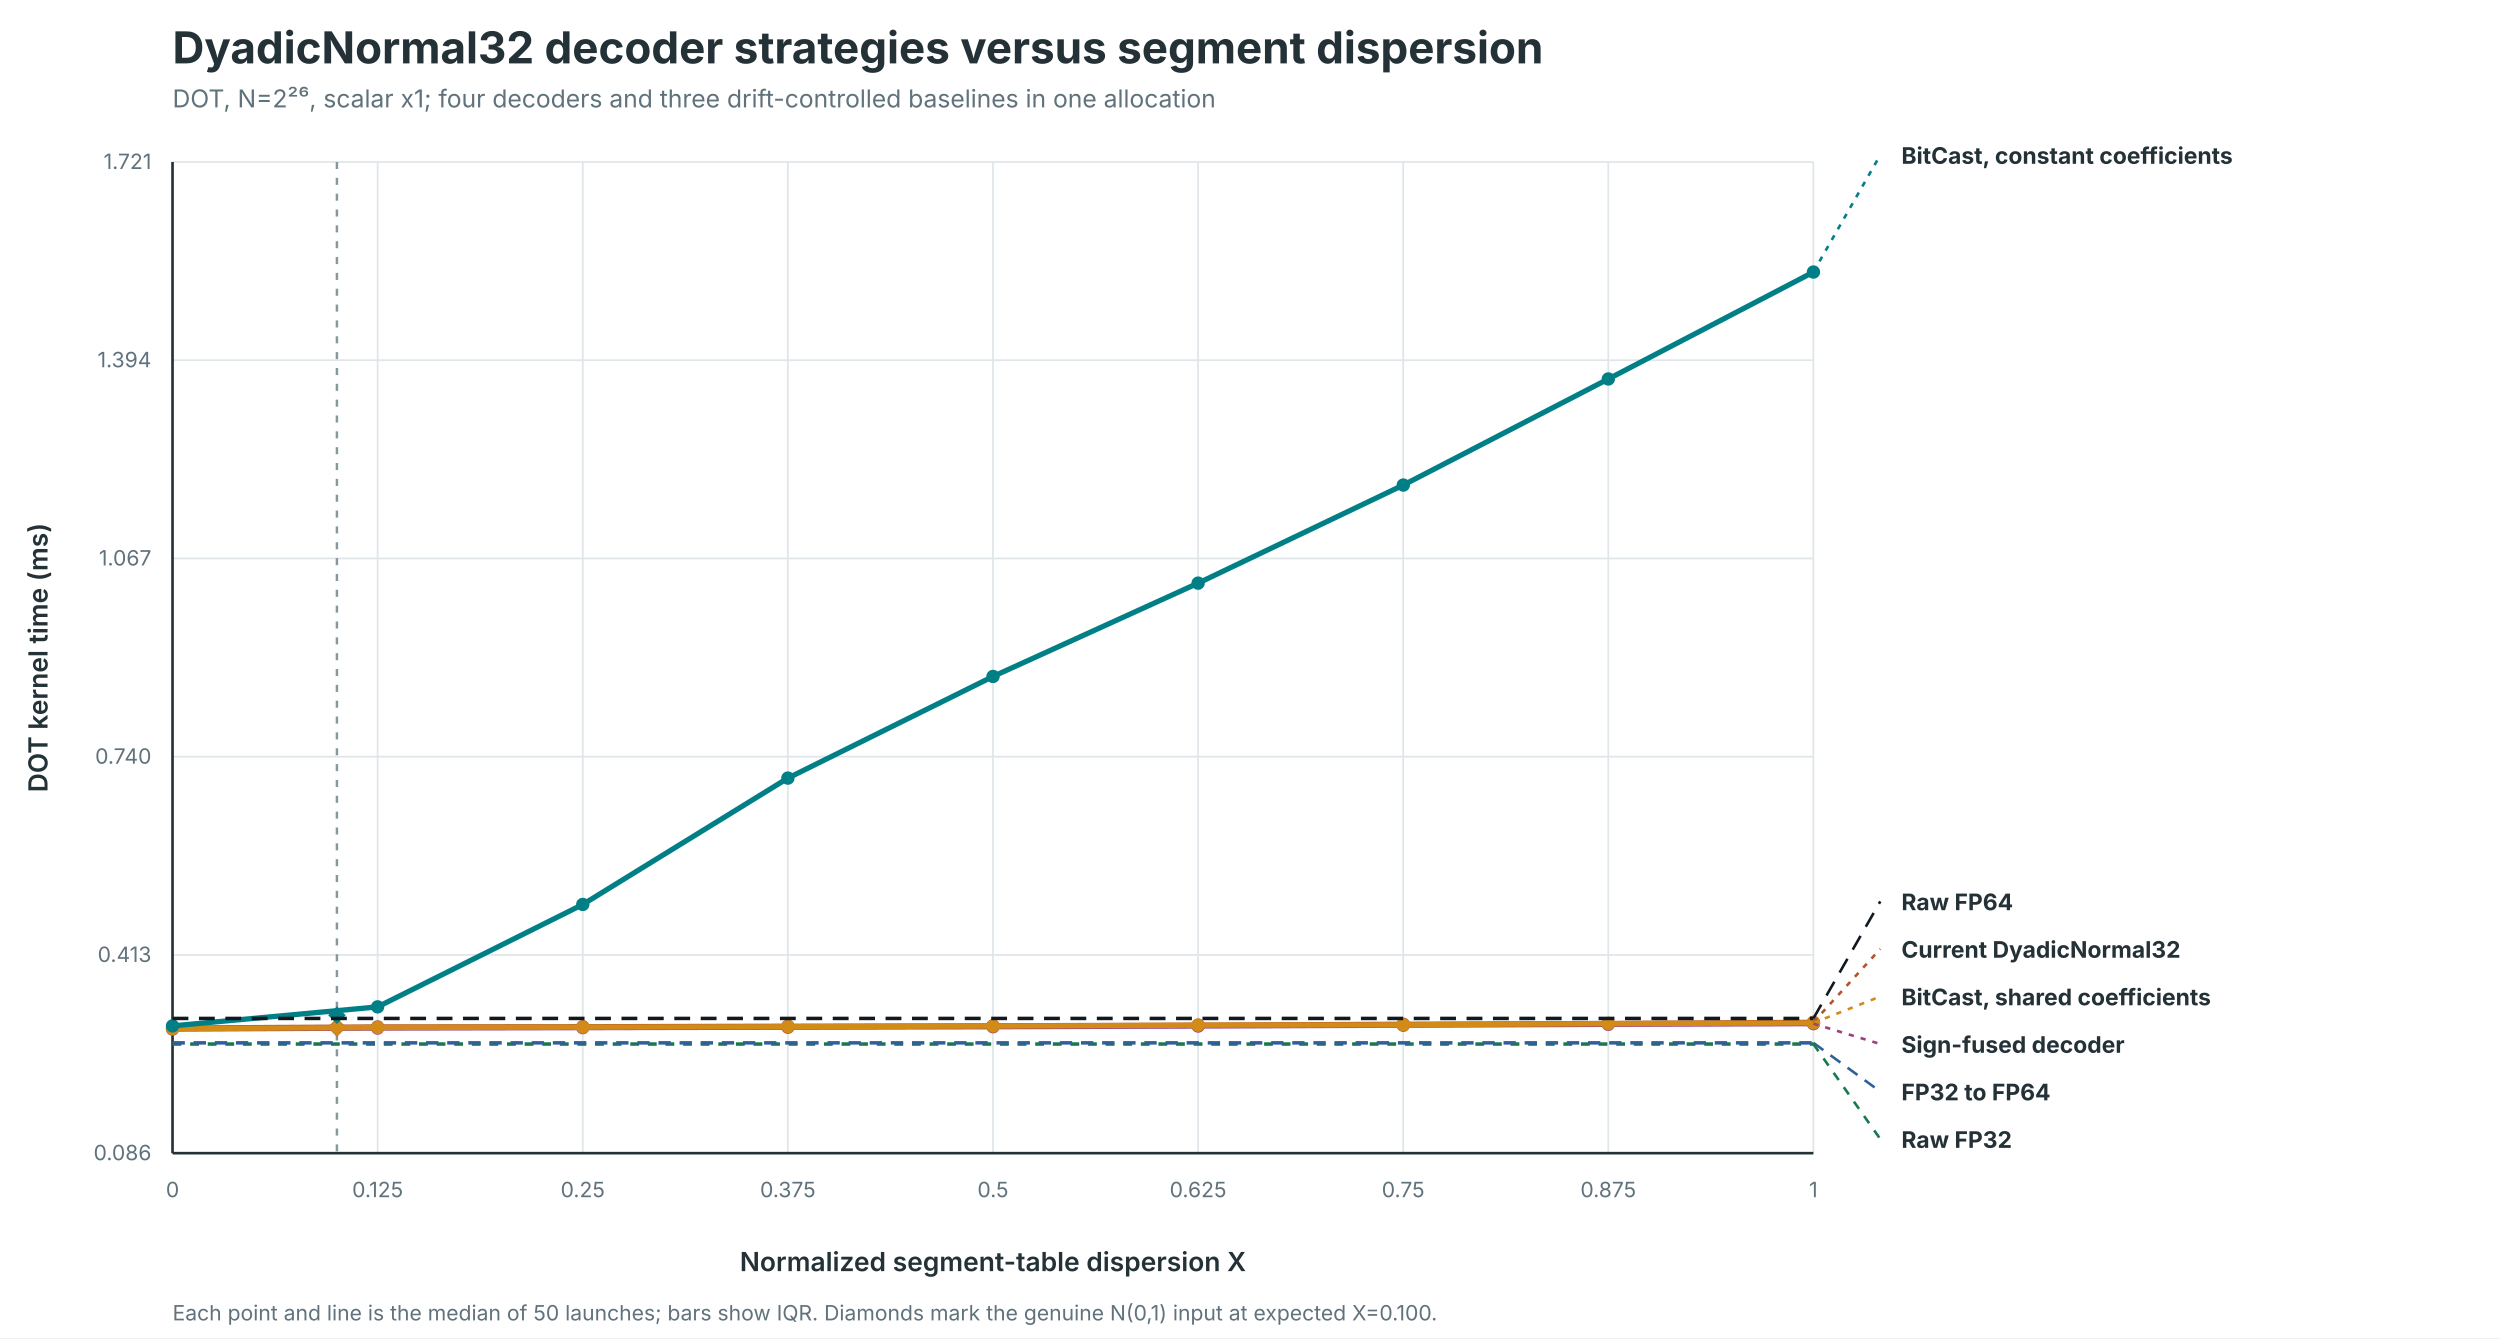
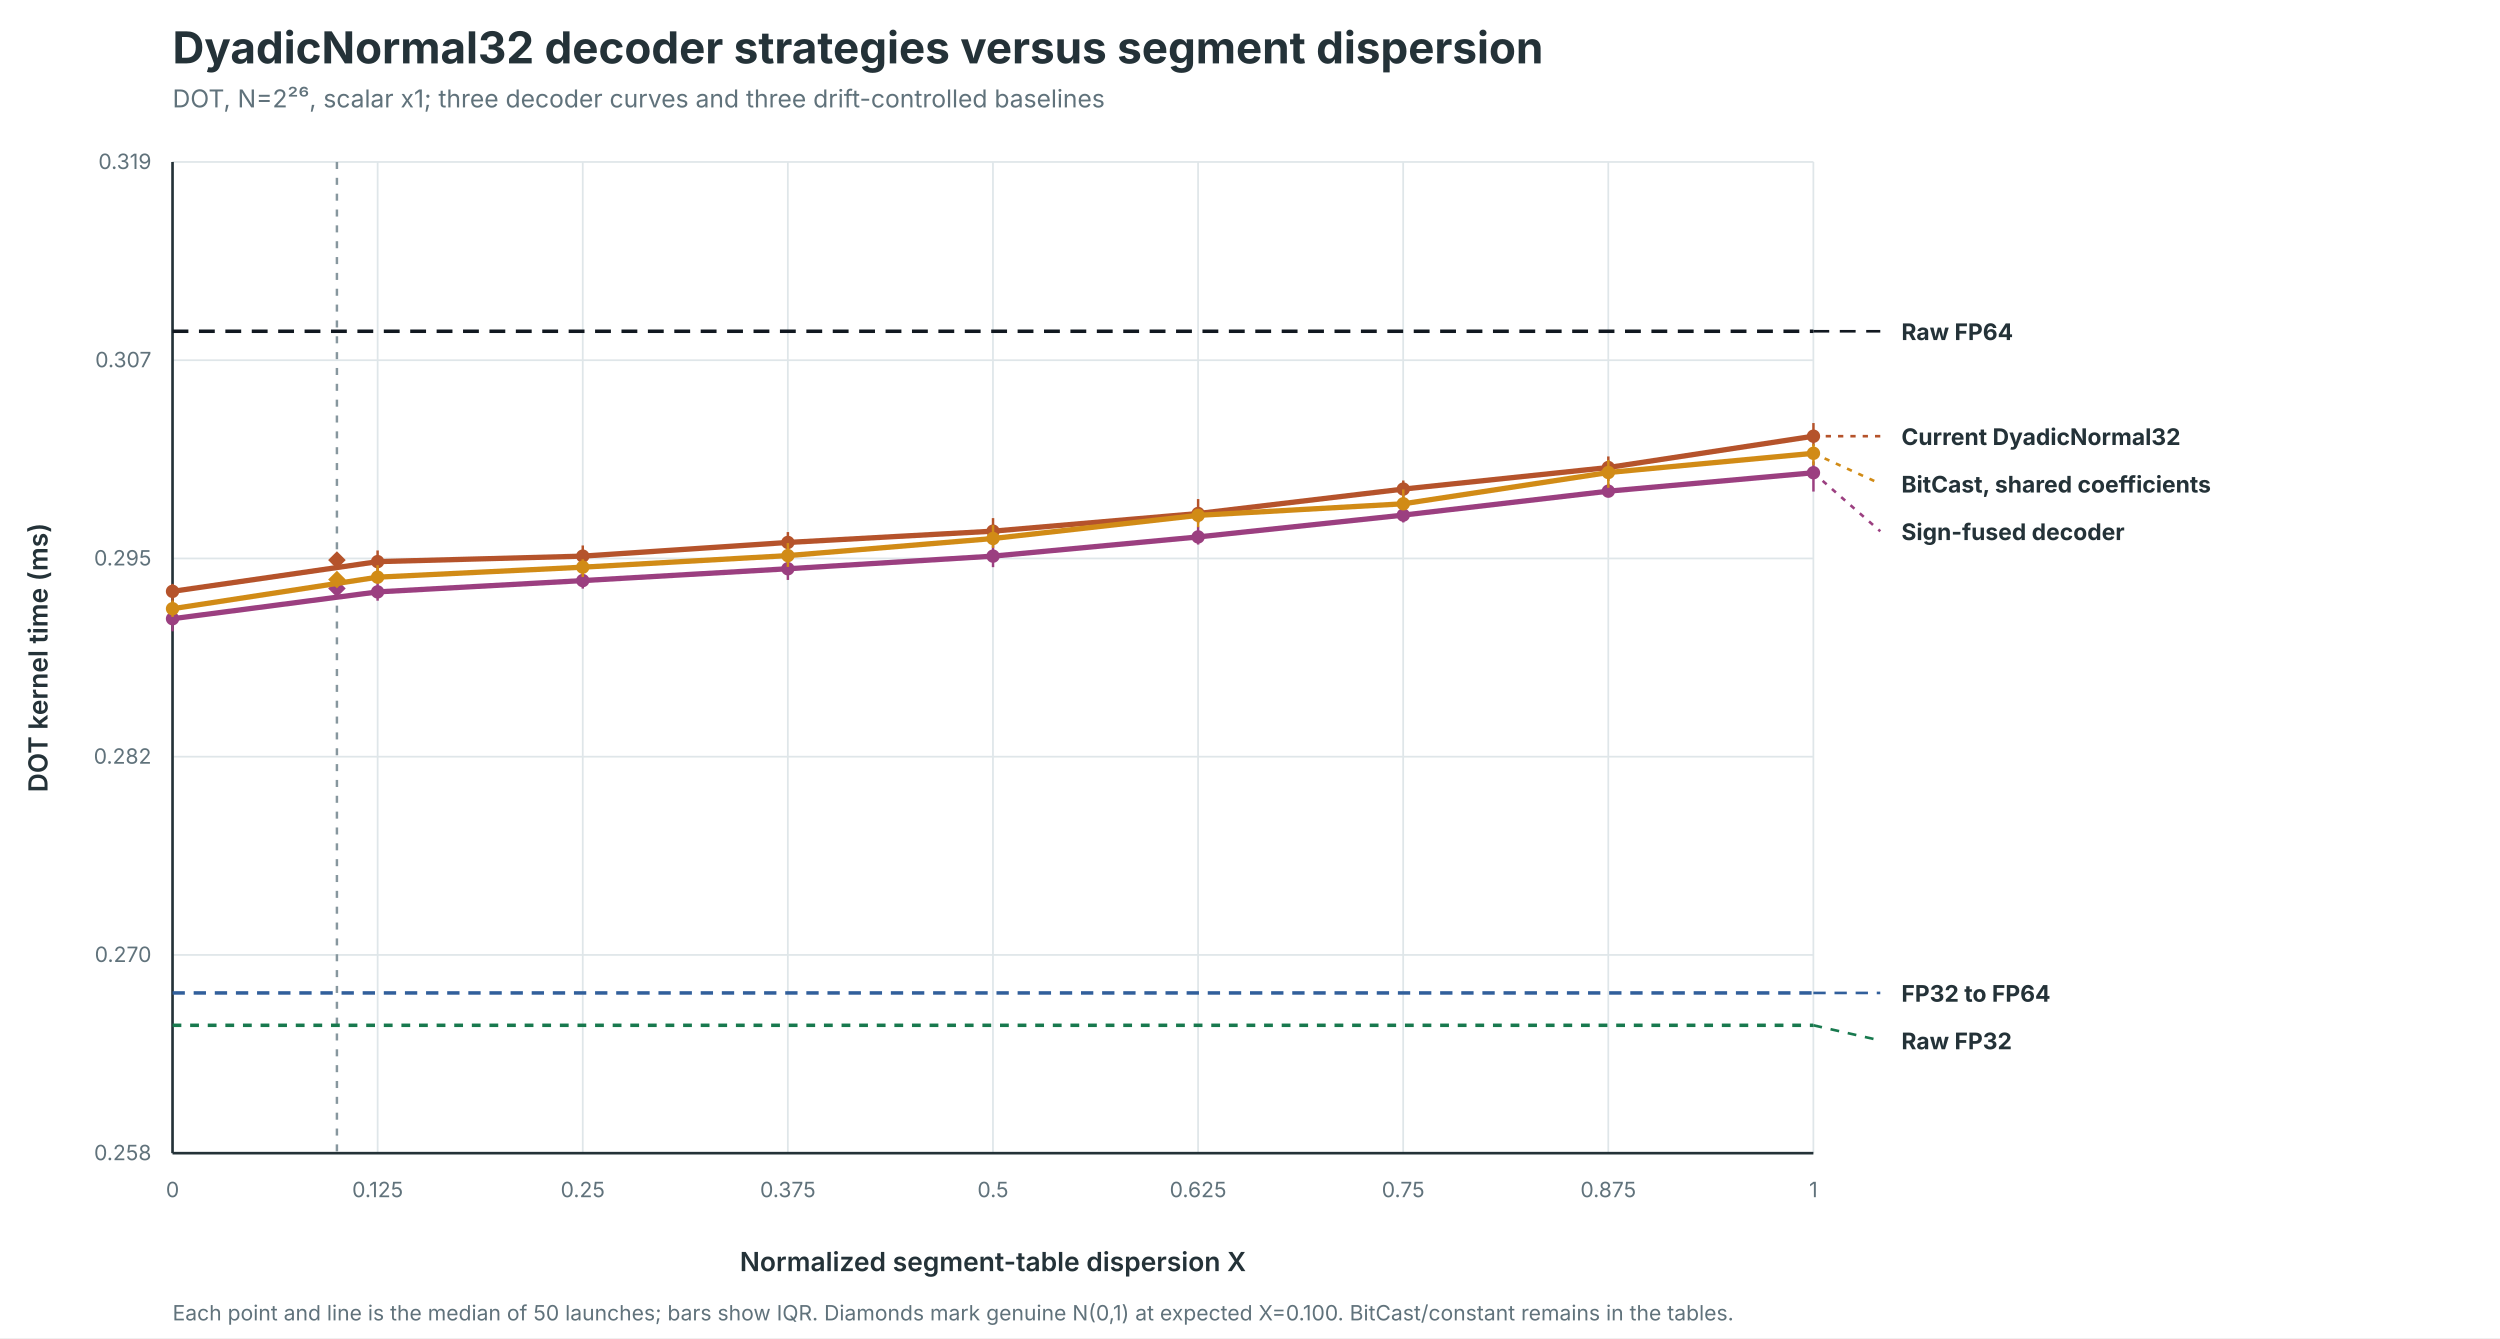
<svg xmlns="http://www.w3.org/2000/svg" viewBox="0 0 1420 760" role="img" aria-labelledby="title desc">
  <rect width="100%" height="100%" fill="#fff" />
  <style>text{font-family:Inter,ui-sans-serif,system-ui,-apple-system,sans-serif;fill:#243238}.title{font-size:25px;font-weight:700}.subtitle{font-size:14px;fill:#60727b}.axis{stroke:#243238;stroke-width:1.5}.grid{stroke:#dfe6e9;stroke-width:1}.tick{font-size:12px;fill:#60727b}.axis-label{font-size:15px;font-weight:600}.direct{font-size:13px;font-weight:700}.note{font-size:12px;fill:#60727b}</style>
  <text class="title" x="98" y="36">DyadicNormal32 decoder strategies versus segment dispersion</text>
-   <text class="subtitle" x="98" y="61">DOT, N=2²⁶, scalar x1; four decoders and three drift-controlled baselines in one allocation</text>
+   <text class="subtitle" x="98" y="61">DOT, N=2²⁶, scalar x1; three decoder curves and three drift-controlled baselines</text>
  <line class="grid" x1="98" y1="655.00" x2="1030" y2="655.00" />
-   <text class="tick" x="86" y="659.00" text-anchor="end">0.086</text>
+   <text class="tick" x="86" y="659.00" text-anchor="end">0.258</text>
  <line class="grid" x1="98" y1="542.40" x2="1030" y2="542.40" />
-   <text class="tick" x="86" y="546.40" text-anchor="end">0.413</text>
+   <text class="tick" x="86" y="546.40" text-anchor="end">0.270</text>
  <line class="grid" x1="98" y1="429.80" x2="1030" y2="429.80" />
-   <text class="tick" x="86" y="433.80" text-anchor="end">0.740</text>
+   <text class="tick" x="86" y="433.80" text-anchor="end">0.282</text>
  <line class="grid" x1="98" y1="317.20" x2="1030" y2="317.20" />
-   <text class="tick" x="86" y="321.20" text-anchor="end">1.067</text>
+   <text class="tick" x="86" y="321.20" text-anchor="end">0.295</text>
  <line class="grid" x1="98" y1="204.60" x2="1030" y2="204.60" />
-   <text class="tick" x="86" y="208.60" text-anchor="end">1.394</text>
+   <text class="tick" x="86" y="208.60" text-anchor="end">0.307</text>
  <line class="grid" x1="98" y1="92.00" x2="1030" y2="92.00" />
-   <text class="tick" x="86" y="96.00" text-anchor="end">1.721</text>
+   <text class="tick" x="86" y="96.00" text-anchor="end">0.319</text>
  <line class="grid" x1="98.00" y1="92" x2="98.00" y2="655" />
  <text class="tick" x="98.00" y="680" text-anchor="middle">0</text>
  <line class="grid" x1="214.50" y1="92" x2="214.50" y2="655" />
  <text class="tick" x="214.50" y="680" text-anchor="middle">0.125</text>
  <line class="grid" x1="331.00" y1="92" x2="331.00" y2="655" />
  <text class="tick" x="331.00" y="680" text-anchor="middle">0.25</text>
  <line class="grid" x1="447.50" y1="92" x2="447.50" y2="655" />
  <text class="tick" x="447.50" y="680" text-anchor="middle">0.375</text>
  <line class="grid" x1="564.00" y1="92" x2="564.00" y2="655" />
  <text class="tick" x="564.00" y="680" text-anchor="middle">0.5</text>
  <line class="grid" x1="680.50" y1="92" x2="680.50" y2="655" />
  <text class="tick" x="680.50" y="680" text-anchor="middle">0.625</text>
  <line class="grid" x1="797.00" y1="92" x2="797.00" y2="655" />
  <text class="tick" x="797.00" y="680" text-anchor="middle">0.75</text>
  <line class="grid" x1="913.50" y1="92" x2="913.50" y2="655" />
  <text class="tick" x="913.50" y="680" text-anchor="middle">0.875</text>
  <line class="grid" x1="1030.00" y1="92" x2="1030.00" y2="655" />
  <text class="tick" x="1030.00" y="680" text-anchor="middle">1</text>
  <line class="axis" x1="98" y1="655" x2="1030" y2="655" />
  <line class="axis" x1="98" y1="92" x2="98" y2="655" />
  <text class="axis-label" x="564.0" y="722" text-anchor="middle">Normalized segment-table dispersion X</text>
  <text class="axis-label" transform="translate(27 373.5) rotate(-90)" text-anchor="middle">DOT kernel time (ms)</text>
  <line x1="191.37" y1="92" x2="191.37" y2="655" stroke="#87979e" stroke-width="1.4" stroke-dasharray="4 5" />
-   <polyline points="98.00,583.92 214.48,583.30 331.01,583.18 447.52,582.90 564.04,582.66 680.53,582.29 797.07,581.78 913.53,581.33 1030.04,580.67" fill="none" stroke="#b5532b" stroke-width="3" stroke-linecap="round" stroke-linejoin="round" />
-   <line x1="98.00" y1="584.21" x2="98.00" y2="583.76" stroke="#b5532b" stroke-width="1.4" />
-   <circle cx="98.00" cy="583.92" r="3.8" fill="#b5532b" />
-   <line x1="214.48" y1="583.55" x2="214.48" y2="583.07" stroke="#b5532b" stroke-width="1.4" />
-   <circle cx="214.48" cy="583.30" r="3.8" fill="#b5532b" />
-   <line x1="331.01" y1="583.39" x2="331.01" y2="582.96" stroke="#b5532b" stroke-width="1.4" />
-   <circle cx="331.01" cy="583.18" r="3.8" fill="#b5532b" />
-   <line x1="447.52" y1="583.09" x2="447.52" y2="582.68" stroke="#b5532b" stroke-width="1.4" />
-   <circle cx="447.52" cy="582.90" r="3.8" fill="#b5532b" />
-   <line x1="564.04" y1="582.85" x2="564.04" y2="582.39" stroke="#b5532b" stroke-width="1.4" />
-   <circle cx="564.04" cy="582.66" r="3.8" fill="#b5532b" />
-   <line x1="680.53" y1="582.49" x2="680.53" y2="581.99" stroke="#b5532b" stroke-width="1.4" />
-   <circle cx="680.53" cy="582.29" r="3.8" fill="#b5532b" />
-   <line x1="797.07" y1="581.99" x2="797.07" y2="581.60" stroke="#b5532b" stroke-width="1.4" />
-   <circle cx="797.07" cy="581.78" r="3.8" fill="#b5532b" />
-   <line x1="913.53" y1="581.61" x2="913.53" y2="581.10" stroke="#b5532b" stroke-width="1.4" />
-   <circle cx="913.53" cy="581.33" r="3.8" fill="#b5532b" />
-   <line x1="1030.04" y1="580.87" x2="1030.04" y2="580.40" stroke="#b5532b" stroke-width="1.4" />
-   <circle cx="1030.04" cy="580.67" r="3.8" fill="#b5532b" />
-   <path d="M 191.37 578.27 L 196.37 583.27 L 191.37 588.27 L 186.37 583.27 Z" fill="#b5532b" />
-   <polyline points="98.00,584.50 214.48,583.93 331.01,583.70 447.52,583.45 564.04,583.18 680.53,582.78 797.07,582.32 913.53,581.82 1030.04,581.44" fill="none" stroke="#9b3f80" stroke-width="3" stroke-linecap="round" stroke-linejoin="round" />
-   <line x1="98.00" y1="584.76" x2="98.00" y2="584.33" stroke="#9b3f80" stroke-width="1.4" />
-   <circle cx="98.00" cy="584.50" r="3.8" fill="#9b3f80" />
-   <line x1="214.48" y1="584.12" x2="214.48" y2="583.64" stroke="#9b3f80" stroke-width="1.4" />
-   <circle cx="214.48" cy="583.93" r="3.8" fill="#9b3f80" />
-   <line x1="331.01" y1="583.86" x2="331.01" y2="583.41" stroke="#9b3f80" stroke-width="1.4" />
-   <circle cx="331.01" cy="583.70" r="3.8" fill="#9b3f80" />
-   <line x1="447.52" y1="583.68" x2="447.52" y2="583.17" stroke="#9b3f80" stroke-width="1.4" />
-   <circle cx="447.52" cy="583.45" r="3.8" fill="#9b3f80" />
-   <line x1="564.04" y1="583.42" x2="564.04" y2="582.89" stroke="#9b3f80" stroke-width="1.4" />
-   <circle cx="564.04" cy="583.18" r="3.8" fill="#9b3f80" />
-   <line x1="680.53" y1="582.94" x2="680.53" y2="582.57" stroke="#9b3f80" stroke-width="1.4" />
-   <circle cx="680.53" cy="582.78" r="3.8" fill="#9b3f80" />
-   <line x1="797.07" y1="582.48" x2="797.07" y2="582.10" stroke="#9b3f80" stroke-width="1.4" />
-   <circle cx="797.07" cy="582.32" r="3.8" fill="#9b3f80" />
-   <line x1="913.53" y1="581.94" x2="913.53" y2="581.67" stroke="#9b3f80" stroke-width="1.4" />
-   <circle cx="913.53" cy="581.82" r="3.8" fill="#9b3f80" />
-   <line x1="1030.04" y1="581.83" x2="1030.04" y2="581.20" stroke="#9b3f80" stroke-width="1.4" />
-   <circle cx="1030.04" cy="581.44" r="3.8" fill="#9b3f80" />
-   <path d="M 191.37 578.86 L 196.37 583.86 L 191.37 588.86 L 186.37 583.86 Z" fill="#9b3f80" />
-   <polyline points="98.00,584.29 214.48,583.62 331.01,583.42 447.52,583.17 564.04,582.81 680.53,582.33 797.07,582.09 913.53,581.43 1030.04,581.03" fill="none" stroke="#d18b16" stroke-width="3" stroke-linecap="round" stroke-linejoin="round" />
-   <line x1="98.00" y1="584.46" x2="98.00" y2="584.11" stroke="#d18b16" stroke-width="1.4" />
-   <circle cx="98.00" cy="584.29" r="3.8" fill="#d18b16" />
-   <line x1="214.48" y1="583.75" x2="214.48" y2="583.37" stroke="#d18b16" stroke-width="1.4" />
-   <circle cx="214.48" cy="583.62" r="3.8" fill="#d18b16" />
-   <line x1="331.01" y1="583.62" x2="331.01" y2="583.25" stroke="#d18b16" stroke-width="1.4" />
-   <circle cx="331.01" cy="583.42" r="3.8" fill="#d18b16" />
-   <line x1="447.52" y1="583.41" x2="447.52" y2="582.91" stroke="#d18b16" stroke-width="1.4" />
-   <circle cx="447.52" cy="583.17" r="3.8" fill="#d18b16" />
-   <line x1="564.04" y1="583.01" x2="564.04" y2="582.53" stroke="#d18b16" stroke-width="1.4" />
-   <circle cx="564.04" cy="582.81" r="3.8" fill="#d18b16" />
-   <line x1="680.53" y1="582.58" x2="680.53" y2="582.22" stroke="#d18b16" stroke-width="1.4" />
-   <circle cx="680.53" cy="582.33" r="3.8" fill="#d18b16" />
-   <line x1="797.07" y1="582.19" x2="797.07" y2="581.79" stroke="#d18b16" stroke-width="1.4" />
-   <circle cx="797.07" cy="582.09" r="3.8" fill="#d18b16" />
-   <line x1="913.53" y1="581.75" x2="913.53" y2="581.17" stroke="#d18b16" stroke-width="1.4" />
-   <circle cx="913.53" cy="581.43" r="3.8" fill="#d18b16" />
-   <line x1="1030.04" y1="581.28" x2="1030.04" y2="580.84" stroke="#d18b16" stroke-width="1.4" />
-   <circle cx="1030.04" cy="581.03" r="3.8" fill="#d18b16" />
-   <path d="M 191.37 578.67 L 196.37 583.67 L 191.37 588.67 L 186.37 583.67 Z" fill="#d18b16" />
-   <polyline points="98.00,582.70 214.48,571.90 331.01,513.73 447.52,441.96 564.04,384.22 680.53,331.22 797.07,275.51 913.53,215.25 1030.04,154.52" fill="none" stroke="#007f86" stroke-width="3" stroke-linecap="round" stroke-linejoin="round" />
-   <line x1="98.00" y1="582.91" x2="98.00" y2="582.40" stroke="#007f86" stroke-width="1.4" />
-   <circle cx="98.00" cy="582.70" r="3.8" fill="#007f86" />
-   <line x1="214.48" y1="572.11" x2="214.48" y2="571.60" stroke="#007f86" stroke-width="1.4" />
-   <circle cx="214.48" cy="571.90" r="3.8" fill="#007f86" />
-   <line x1="331.01" y1="514.19" x2="331.01" y2="513.29" stroke="#007f86" stroke-width="1.4" />
-   <circle cx="331.01" cy="513.73" r="3.8" fill="#007f86" />
-   <line x1="447.52" y1="442.24" x2="447.52" y2="441.60" stroke="#007f86" stroke-width="1.4" />
-   <circle cx="447.52" cy="441.96" r="3.8" fill="#007f86" />
-   <line x1="564.04" y1="384.53" x2="564.04" y2="383.92" stroke="#007f86" stroke-width="1.4" />
-   <circle cx="564.04" cy="384.22" r="3.8" fill="#007f86" />
-   <line x1="680.53" y1="331.62" x2="680.53" y2="330.55" stroke="#007f86" stroke-width="1.4" />
-   <circle cx="680.53" cy="331.22" r="3.8" fill="#007f86" />
-   <line x1="797.07" y1="275.69" x2="797.07" y2="275.29" stroke="#007f86" stroke-width="1.4" />
-   <circle cx="797.07" cy="275.51" r="3.8" fill="#007f86" />
-   <line x1="913.53" y1="216.00" x2="913.53" y2="214.80" stroke="#007f86" stroke-width="1.4" />
-   <circle cx="913.53" cy="215.25" r="3.8" fill="#007f86" />
-   <line x1="1030.04" y1="155.26" x2="1030.04" y2="153.58" stroke="#007f86" stroke-width="1.4" />
-   <circle cx="1030.04" cy="154.52" r="3.8" fill="#007f86" />
-   <path d="M 191.37 571.63 L 196.37 576.63 L 191.37 581.63 L 186.37 576.63 Z" fill="#007f86" />
-   <line x1="98" y1="578.47" x2="1030" y2="578.47" stroke="#111820" stroke-width="2" stroke-dasharray="9 6" />
-   <line x1="98" y1="593.01" x2="1030" y2="593.01" stroke="#18794e" stroke-width="2" stroke-dasharray="5 5" />
-   <line x1="98" y1="592.34" x2="1030" y2="592.34" stroke="#315f9b" stroke-width="2" stroke-dasharray="7 5" />
-   <path d="M 1030.00 154.52 L 1068.00 88.05" stroke="#007f86" stroke-width="1.5" stroke-dasharray="3 4" fill="none" />
-   <text class="direct" x="1080" y="93.05" fill="#007f86">BitCast, constant coefficients</text>
-   <path d="M 1030.00 578.47 L 1068.00 512.00" stroke="#111820" stroke-width="1.5" stroke-dasharray="9 6" fill="none" />
-   <text class="direct" x="1080" y="517.00" fill="#111820">Raw FP64</text>
-   <path d="M 1030.00 580.67 L 1068.00 539.00" stroke="#b5532b" stroke-width="1.5" stroke-dasharray="3 4" fill="none" />
-   <text class="direct" x="1080" y="544.00" fill="#b5532b">Current DyadicNormal32</text>
-   <path d="M 1030.00 581.03 L 1068.00 566.00" stroke="#d18b16" stroke-width="1.5" stroke-dasharray="3 4" fill="none" />
-   <text class="direct" x="1080" y="571.00" fill="#d18b16">BitCast, shared coefficients</text>
-   <path d="M 1030.00 581.44 L 1068.00 593.00" stroke="#9b3f80" stroke-width="1.5" stroke-dasharray="3 4" fill="none" />
-   <text class="direct" x="1080" y="598.00" fill="#9b3f80">Sign-fused decoder</text>
-   <path d="M 1030.00 592.34 L 1068.00 620.00" stroke="#315f9b" stroke-width="1.5" stroke-dasharray="7 5" fill="none" />
-   <text class="direct" x="1080" y="625.00" fill="#315f9b">FP32 to FP64</text>
-   <path d="M 1030.00 593.01 L 1068.00 647.00" stroke="#18794e" stroke-width="1.5" stroke-dasharray="5 5" fill="none" />
-   <text class="direct" x="1080" y="652.00" fill="#18794e">Raw FP32</text>
-   <text class="note" x="98" y="750">Each point and line is the median of 50 launches; bars show IQR. Diamonds mark the genuine N(0,1) input at expected X=0.100.</text>
+   <polyline points="98.00,335.89 214.48,319.01 331.01,315.88 447.52,308.11 564.04,301.69 680.53,291.68 797.07,277.79 913.53,265.54 1030.04,247.76" fill="none" stroke="#b5532b" stroke-width="3" stroke-linecap="round" stroke-linejoin="round" />
+   <line x1="98.00" y1="343.66" x2="98.00" y2="331.64" stroke="#b5532b" stroke-width="1.4" />
+   <circle cx="98.00" cy="335.89" r="3.8" fill="#b5532b" />
+   <line x1="214.48" y1="325.89" x2="214.48" y2="312.67" stroke="#b5532b" stroke-width="1.4" />
+   <circle cx="214.48" cy="319.01" r="3.8" fill="#b5532b" />
+   <line x1="331.01" y1="321.48" x2="331.01" y2="309.83" stroke="#b5532b" stroke-width="1.4" />
+   <circle cx="331.01" cy="315.88" r="3.8" fill="#b5532b" />
+   <line x1="447.52" y1="313.26" x2="447.52" y2="302.21" stroke="#b5532b" stroke-width="1.4" />
+   <circle cx="447.52" cy="308.11" r="3.8" fill="#b5532b" />
+   <line x1="564.04" y1="306.91" x2="564.04" y2="294.29" stroke="#b5532b" stroke-width="1.4" />
+   <circle cx="564.04" cy="301.69" r="3.8" fill="#b5532b" />
+   <line x1="680.53" y1="297.21" x2="680.53" y2="283.46" stroke="#b5532b" stroke-width="1.4" />
+   <circle cx="680.53" cy="291.68" r="3.8" fill="#b5532b" />
+   <line x1="797.07" y1="283.61" x2="797.07" y2="272.93" stroke="#b5532b" stroke-width="1.4" />
+   <circle cx="797.07" cy="277.79" r="3.8" fill="#b5532b" />
+   <line x1="913.53" y1="273.16" x2="913.53" y2="259.26" stroke="#b5532b" stroke-width="1.4" />
+   <circle cx="913.53" cy="265.54" r="3.8" fill="#b5532b" />
+   <line x1="1030.04" y1="253.29" x2="1030.04" y2="240.29" stroke="#b5532b" stroke-width="1.4" />
+   <circle cx="1030.04" cy="247.76" r="3.8" fill="#b5532b" />
+   <path d="M 191.37 313.12 L 196.37 318.12 L 191.37 323.12 L 186.37 318.12 Z" fill="#b5532b" />
+   <polyline points="98.00,351.43 214.48,336.19 331.01,329.77 447.52,323.05 564.04,315.88 680.53,304.97 797.07,292.57 913.53,278.98 1030.04,268.52" fill="none" stroke="#9b3f80" stroke-width="3" stroke-linecap="round" stroke-linejoin="round" />
+   <line x1="98.00" y1="358.60" x2="98.00" y2="346.95" stroke="#9b3f80" stroke-width="1.4" />
+   <circle cx="98.00" cy="351.43" r="3.8" fill="#9b3f80" />
+   <line x1="214.48" y1="341.20" x2="214.48" y2="328.13" stroke="#9b3f80" stroke-width="1.4" />
+   <circle cx="214.48" cy="336.19" r="3.8" fill="#9b3f80" />
+   <line x1="331.01" y1="334.33" x2="331.01" y2="321.93" stroke="#9b3f80" stroke-width="1.4" />
+   <circle cx="331.01" cy="329.77" r="3.8" fill="#9b3f80" />
+   <line x1="447.52" y1="329.40" x2="447.52" y2="315.50" stroke="#9b3f80" stroke-width="1.4" />
+   <circle cx="447.52" cy="323.05" r="3.8" fill="#9b3f80" />
+   <line x1="564.04" y1="322.15" x2="564.04" y2="307.96" stroke="#9b3f80" stroke-width="1.4" />
+   <circle cx="564.04" cy="315.88" r="3.8" fill="#9b3f80" />
+   <line x1="680.53" y1="309.30" x2="680.53" y2="299.15" stroke="#9b3f80" stroke-width="1.4" />
+   <circle cx="680.53" cy="304.97" r="3.8" fill="#9b3f80" />
+   <line x1="797.07" y1="296.76" x2="797.07" y2="286.60" stroke="#9b3f80" stroke-width="1.4" />
+   <circle cx="797.07" cy="292.57" r="3.8" fill="#9b3f80" />
+   <line x1="913.53" y1="282.04" x2="913.53" y2="274.72" stroke="#9b3f80" stroke-width="1.4" />
+   <circle cx="913.53" cy="278.98" r="3.8" fill="#9b3f80" />
+   <line x1="1030.04" y1="279.21" x2="1030.04" y2="262.10" stroke="#9b3f80" stroke-width="1.4" />
+   <circle cx="1030.04" cy="268.52" r="3.8" fill="#9b3f80" />
+   <path d="M 191.37 329.25 L 196.37 334.25 L 191.37 339.25 L 186.37 334.25 Z" fill="#9b3f80" />
+   <polyline points="98.00,345.75 214.48,327.83 331.01,322.15 447.52,315.58 564.04,305.87 680.53,292.72 797.07,286.15 913.53,268.38 1030.04,257.47" fill="none" stroke="#d18b16" stroke-width="3" stroke-linecap="round" stroke-linejoin="round" />
+   <line x1="98.00" y1="350.38" x2="98.00" y2="341.05" stroke="#d18b16" stroke-width="1.4" />
+   <circle cx="98.00" cy="345.75" r="3.8" fill="#d18b16" />
+   <line x1="214.48" y1="331.11" x2="214.48" y2="321.03" stroke="#d18b16" stroke-width="1.4" />
+   <circle cx="214.48" cy="327.83" r="3.8" fill="#d18b16" />
+   <line x1="331.01" y1="327.75" x2="331.01" y2="317.67" stroke="#d18b16" stroke-width="1.4" />
+   <circle cx="331.01" cy="322.15" r="3.8" fill="#d18b16" />
+   <line x1="447.52" y1="322.00" x2="447.52" y2="308.48" stroke="#d18b16" stroke-width="1.4" />
+   <circle cx="447.52" cy="315.58" r="3.8" fill="#d18b16" />
+   <line x1="564.04" y1="311.17" x2="564.04" y2="298.25" stroke="#d18b16" stroke-width="1.4" />
+   <circle cx="564.04" cy="305.87" r="3.8" fill="#d18b16" />
+   <line x1="680.53" y1="299.45" x2="680.53" y2="289.89" stroke="#d18b16" stroke-width="1.4" />
+   <circle cx="680.53" cy="292.72" r="3.8" fill="#d18b16" />
+   <line x1="797.07" y1="288.99" x2="797.07" y2="278.01" stroke="#d18b16" stroke-width="1.4" />
+   <circle cx="797.07" cy="286.15" r="3.8" fill="#d18b16" />
+   <line x1="913.53" y1="277.04" x2="913.53" y2="261.28" stroke="#d18b16" stroke-width="1.4" />
+   <circle cx="913.53" cy="268.38" r="3.8" fill="#d18b16" />
+   <line x1="1030.04" y1="264.34" x2="1030.04" y2="252.24" stroke="#d18b16" stroke-width="1.4" />
+   <circle cx="1030.04" cy="257.47" r="3.8" fill="#d18b16" />
+   <path d="M 191.37 324.17 L 196.37 329.17 L 191.37 334.17 L 186.37 329.17 Z" fill="#d18b16" />
+   <line x1="98" y1="188.16" x2="1030" y2="188.16" stroke="#111820" stroke-width="2" stroke-dasharray="9 6" />
+   <line x1="98" y1="582.37" x2="1030" y2="582.37" stroke="#18794e" stroke-width="2" stroke-dasharray="5 5" />
+   <line x1="98" y1="563.99" x2="1030" y2="563.99" stroke="#315f9b" stroke-width="2" stroke-dasharray="7 5" />
+   <path d="M 1030.00 188.16 L 1068.00 188.16" stroke="#111820" stroke-width="1.5" stroke-dasharray="9 6" fill="none" />
+   <text class="direct" x="1080" y="193.16" fill="#111820">Raw FP64</text>
+   <path d="M 1030.00 247.76 L 1068.00 247.76" stroke="#b5532b" stroke-width="1.5" stroke-dasharray="3 4" fill="none" />
+   <text class="direct" x="1080" y="252.76" fill="#b5532b">Current DyadicNormal32</text>
+   <path d="M 1030.00 257.47 L 1068.00 274.76" stroke="#d18b16" stroke-width="1.5" stroke-dasharray="3 4" fill="none" />
+   <text class="direct" x="1080" y="279.76" fill="#d18b16">BitCast, shared coefficients</text>
+   <path d="M 1030.00 268.52 L 1068.00 301.76" stroke="#9b3f80" stroke-width="1.5" stroke-dasharray="3 4" fill="none" />
+   <text class="direct" x="1080" y="306.76" fill="#9b3f80">Sign-fused decoder</text>
+   <path d="M 1030.00 563.99 L 1068.00 563.99" stroke="#315f9b" stroke-width="1.5" stroke-dasharray="7 5" fill="none" />
+   <text class="direct" x="1080" y="568.99" fill="#315f9b">FP32 to FP64</text>
+   <path d="M 1030.00 582.37 L 1068.00 590.99" stroke="#18794e" stroke-width="1.5" stroke-dasharray="5 5" fill="none" />
+   <text class="direct" x="1080" y="595.99" fill="#18794e">Raw FP32</text>
+   <text class="note" x="98" y="750">Each point and line is the median of 50 launches; bars show IQR. Diamonds mark genuine N(0,1) at expected X=0.100. BitCast/constant remains in the tables.</text>
</svg>
